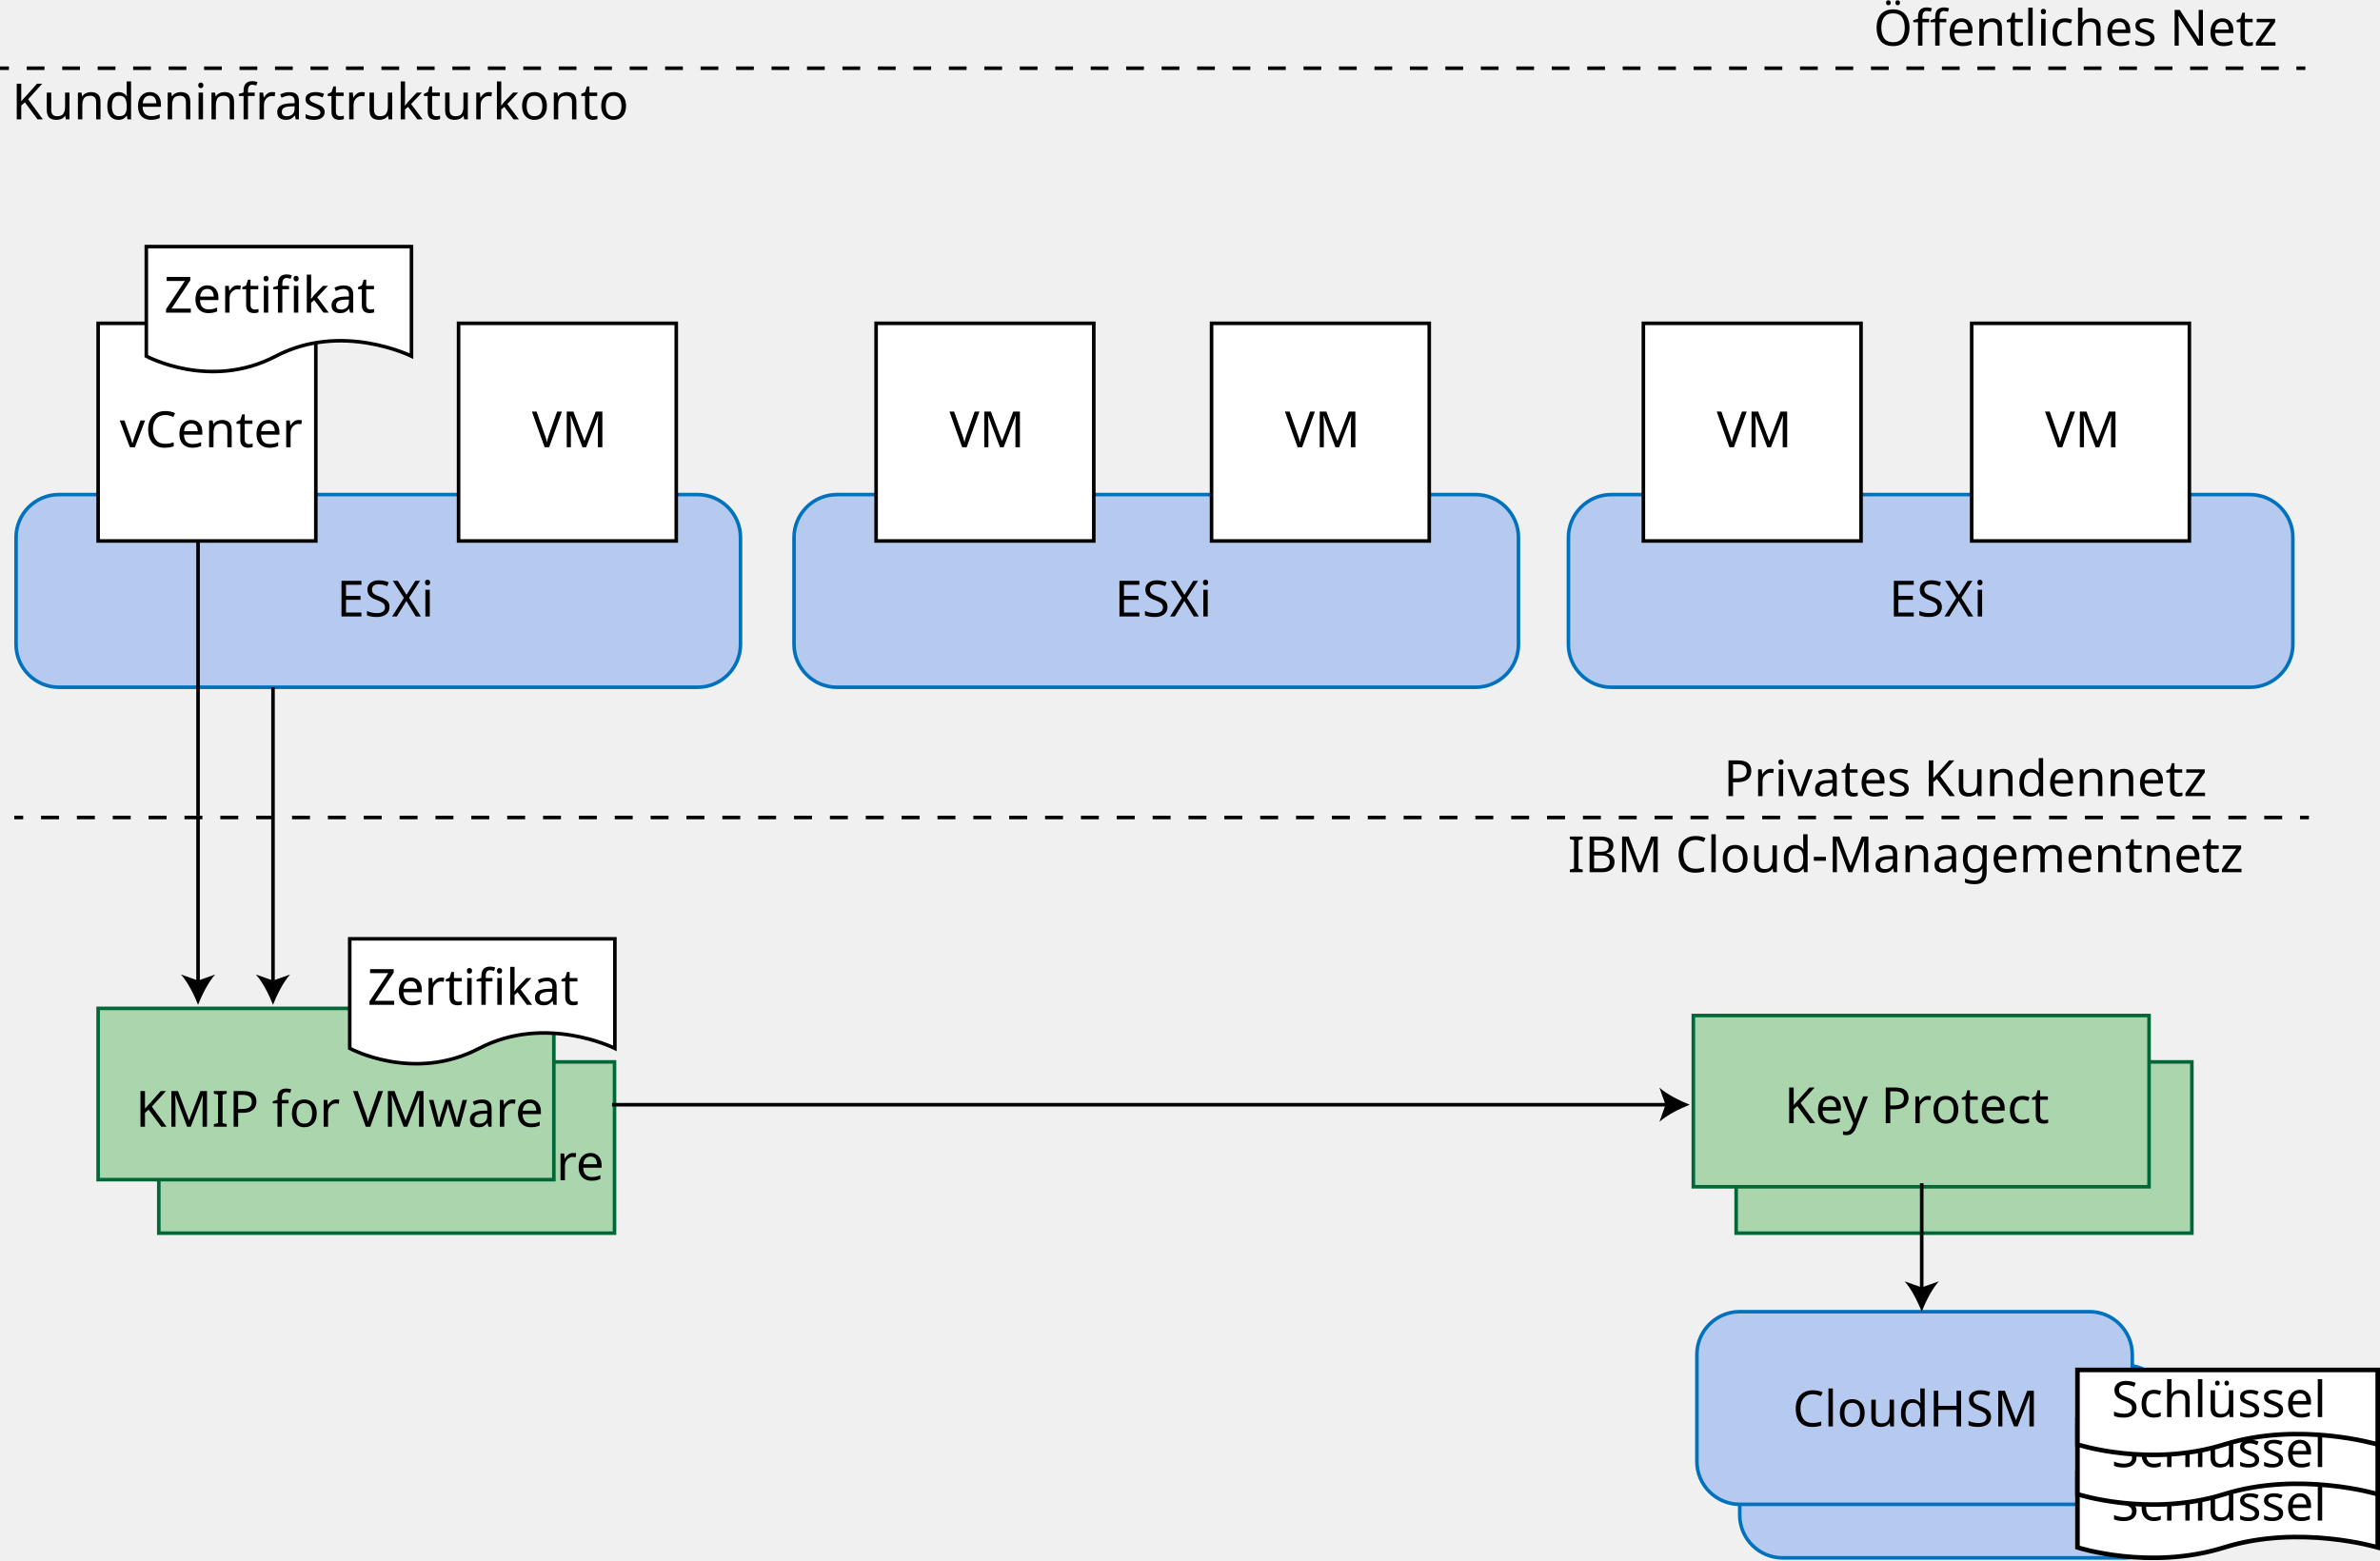
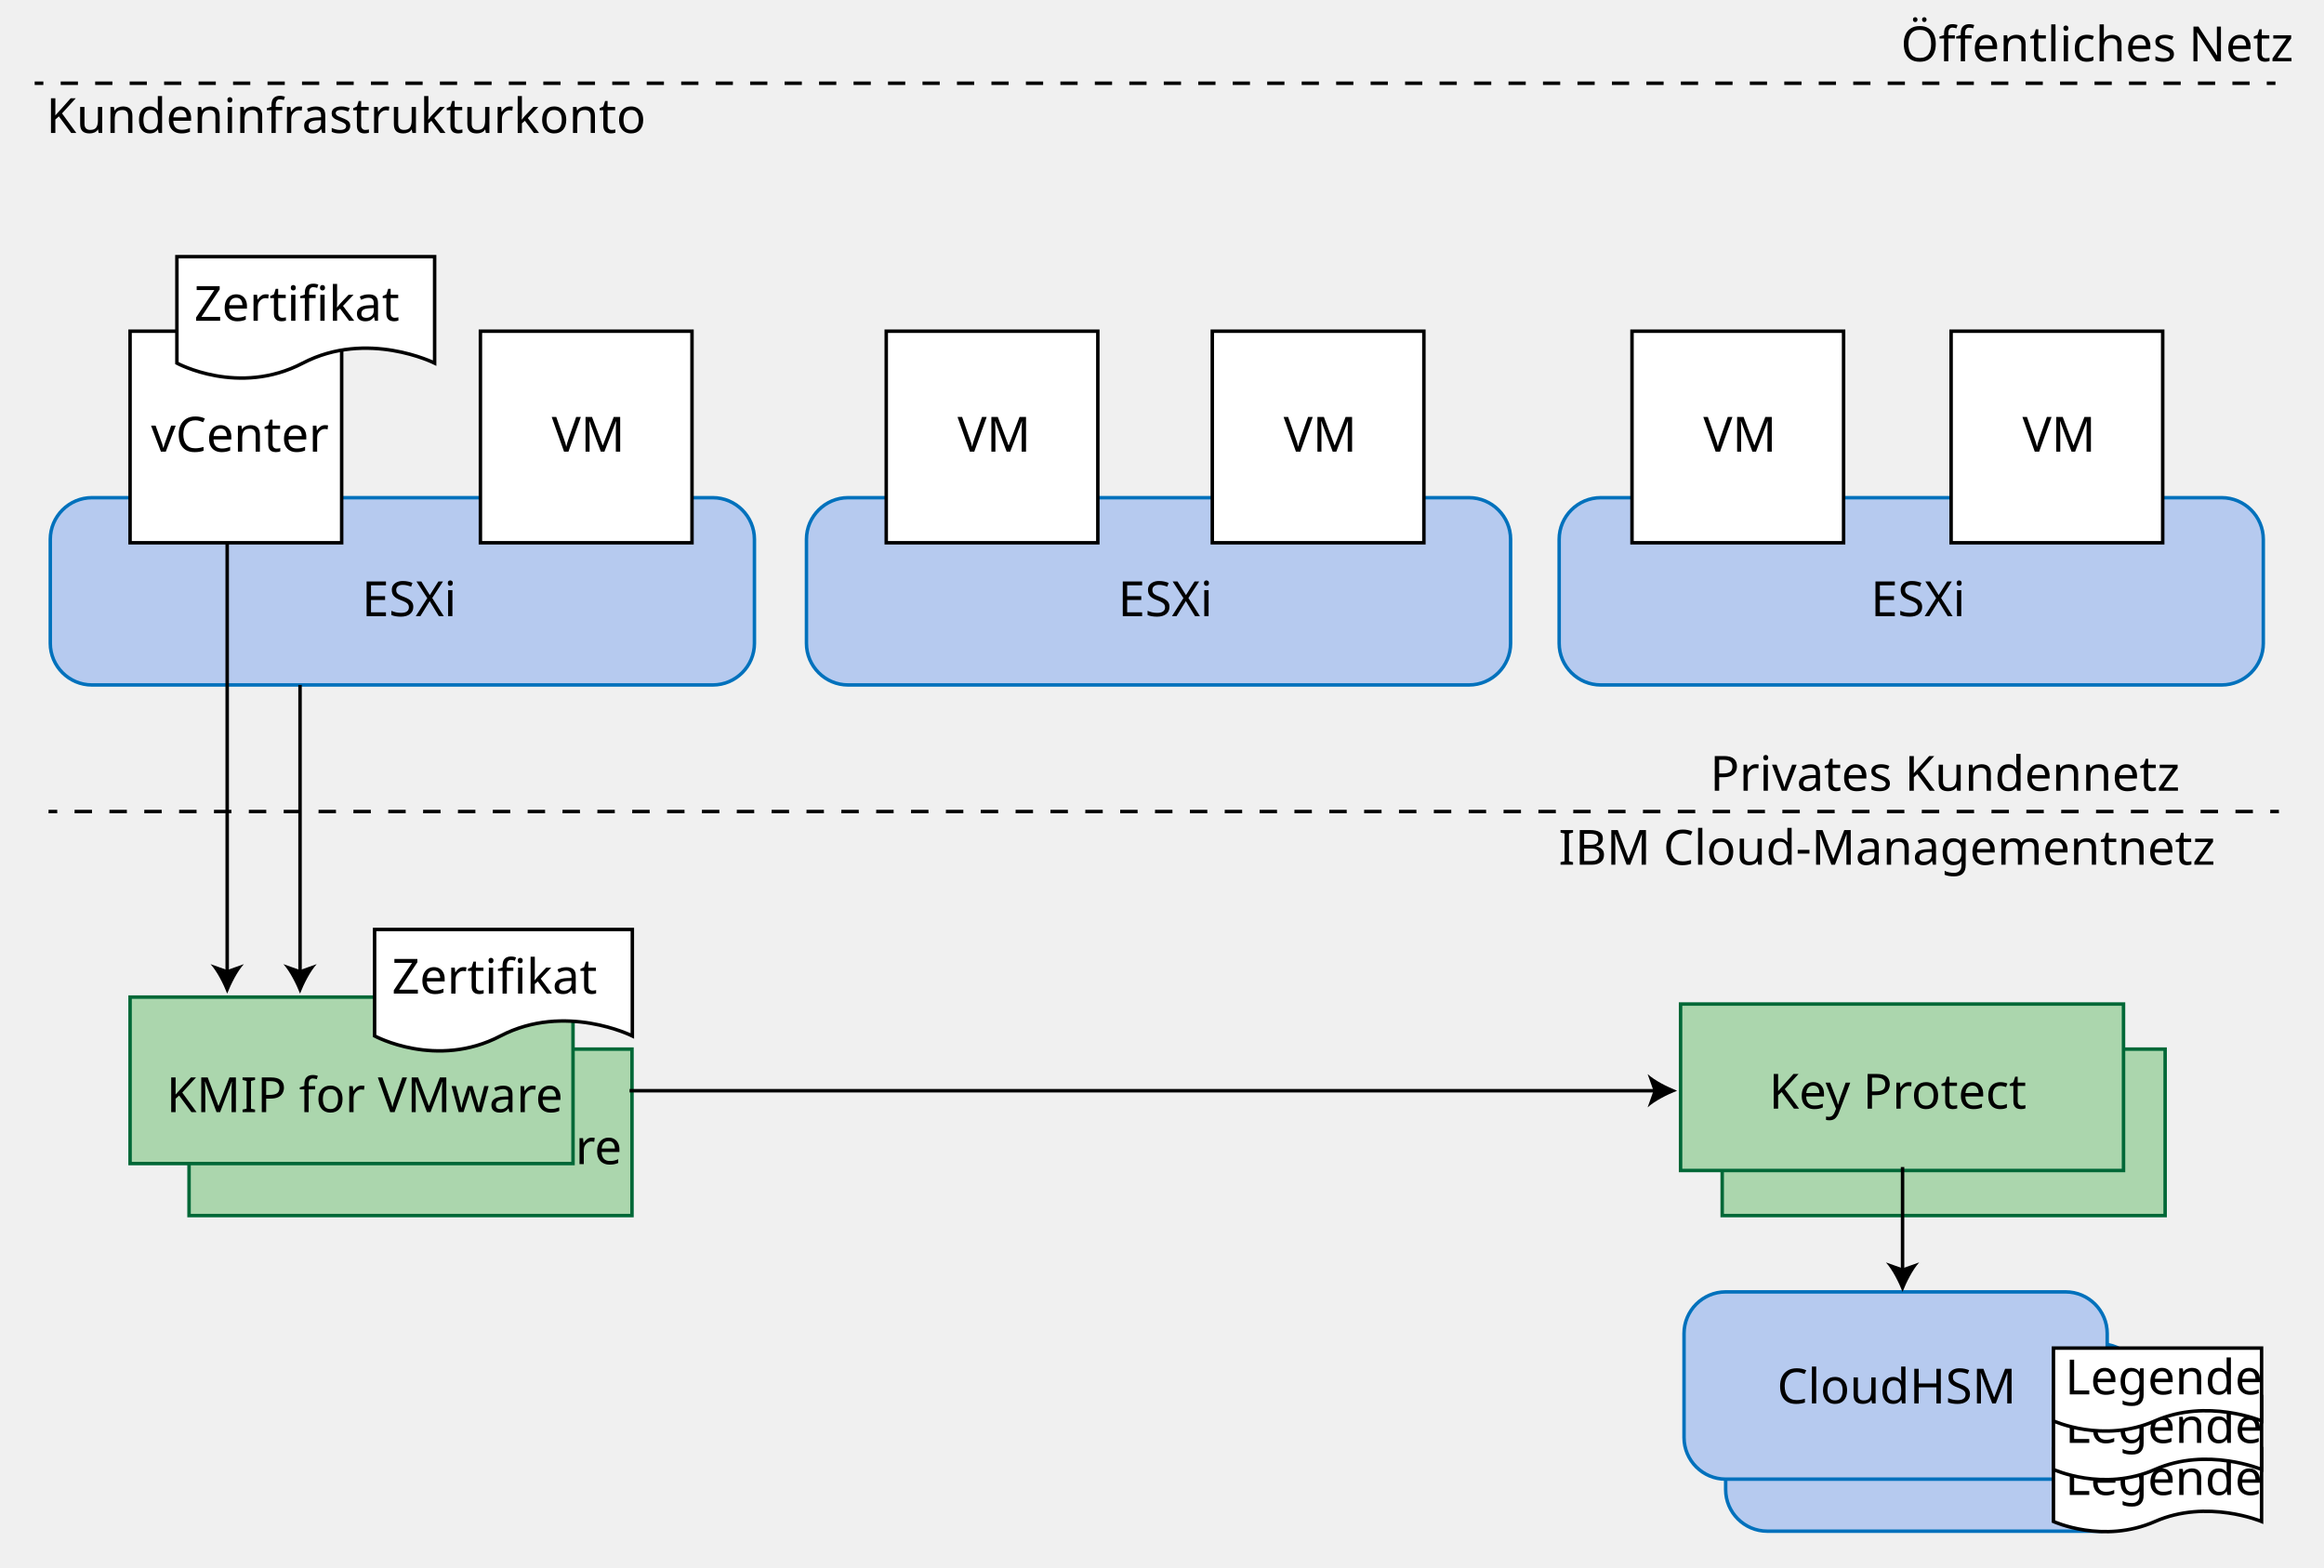
- <svg xmlns="http://www.w3.org/2000/svg" version="1.1" x="0px" y="0px" viewBox="0 0 666.918 437.252" xml:space="preserve" id="svg221" width="666.918" height="437.252">
-   <defs id="defs225">
- 	
- 
- 	
- 
- 	
- 
- 	
- 
- 	
- 	
- 
- 	
- 
- 		
- 		
- 	
- 			
- 			
- 			
- 		
- 				
- 				
- 
- 			
- 				
- 				
- 
- 			
- 				
- 				
- 
- 			</defs>
-   <style type="text/css" id="style2">
+ <svg xmlns="http://www.w3.org/2000/svg" version="1.1" x="0px" y="0px" viewBox="0 0 670 452" style="enable-background:new 0 0 670 452;" xml:space="preserve">
+   <style type="text/css">
	.st0{fill:#B6CAEF;stroke:#0071BC;stroke-miterlimit:10;}
	.st1{font-family:'IBMPlexSans';}
	.st2{font-size:14px;}
	.st3{fill:#FFFFFF;}
	.st4{fill:#FFFFFF;stroke:#000000;stroke-miterlimit:10;}
	.st5{fill:#ABD6AD;stroke:#006837;stroke-miterlimit:10;}
	.st6{fill:none;stroke:#000000;stroke-miterlimit:10;}
	.st7{fill:none;stroke:#000000;stroke-miterlimit:10;stroke-dasharray:4.969,4.969;}
	.st8{fill:none;stroke:#000000;stroke-miterlimit:10;stroke-dasharray:5.024,5.024;}
</style>
-   <g id="vCenter_VM_ESXi" transform="translate(-10,-4.883297)">
+   <g id="Layer_1">
    <g id="ESXi_1">
-       <path class="st0" d="m 205.5,197.5 h -179 c -6.6,0 -12,-5.4 -12,-12 v -30 c 0,-6.6 5.4,-12 12,-12 h 179 c 6.6,0 12,5.4 12,12 v 30 c 0,6.6 -5.4,12 -12,12 z" id="path4" style="fill:#b6caef;stroke:#0071bc;stroke-miterlimit:10" />
-       <text transform="translate(104.3335,177.6665)" class="st1 st2" id="text6" style="font-size:14px;font-family:IBMPlexSans">
-         <tspan id="tspan7" x="0" y="0">ESXi</tspan>
-       </text>
+       <path class="st0" d="M205.5,197.5h-179c-6.6,0-12-5.4-12-12v-30c0-6.6,5.4-12,12-12h179c6.6,0,12,5.4,12,12v30    C217.5,192.1,212.1,197.5,205.5,197.5z" />
+       <text transform="matrix(1 0 0 1 104.3335 177.6665)" class="st1 st2">ESXi</text>
    </g>
    <g id="ESXi_1_1_">
-       <path class="st0" d="m 423.5,197.5 h -179 c -6.6,0 -12,-5.4 -12,-12 v -30 c 0,-6.6 5.4,-12 12,-12 h 179 c 6.6,0 12,5.4 12,12 v 30 c 0,6.6 -5.4,12 -12,12 z" id="path9" style="fill:#b6caef;stroke:#0071bc;stroke-miterlimit:10" />
-       <text transform="translate(322.3335,177.6665)" class="st1 st2" id="text11" style="font-size:14px;font-family:IBMPlexSans">
-         <tspan id="tspan12" x="0" y="0">ESXi</tspan>
-       </text>
+       <path class="st0" d="M423.5,197.5h-179c-6.6,0-12-5.4-12-12v-30c0-6.6,5.4-12,12-12h179c6.6,0,12,5.4,12,12v30    C435.5,192.1,430.1,197.5,423.5,197.5z" />
+       <text transform="matrix(1 0 0 1 322.3335 177.6665)" class="st1 st2">ESXi</text>
    </g>
    <g id="ESXi_1_2_">
-       <path class="st0" d="m 640.5,197.5 h -179 c -6.6,0 -12,-5.4 -12,-12 v -30 c 0,-6.6 5.4,-12 12,-12 h 179 c 6.6,0 12,5.4 12,12 v 30 c 0,6.6 -5.4,12 -12,12 z" id="path14" style="fill:#b6caef;stroke:#0071bc;stroke-miterlimit:10" />
-       <text transform="translate(539.3335,177.6665)" class="st1 st2" id="text16" style="font-size:14px;font-family:IBMPlexSans">
-         <tspan id="tspan17" x="0" y="0">ESXi</tspan>
-       </text>
+       <path class="st0" d="M640.5,197.5h-179c-6.6,0-12-5.4-12-12v-30c0-6.6,5.4-12,12-12h179c6.6,0,12,5.4,12,12v30    C652.5,192.1,647.1,197.5,640.5,197.5z" />
+       <text transform="matrix(1 0 0 1 539.3335 177.6665)" class="st1 st2">ESXi</text>
    </g>
    <g id="vCenter">
-       <g id="g23">
-         <rect x="37.5" y="95.5" class="st3" width="61" height="61" id="rect19" style="fill:#ffffff" />
-         <path d="m 98,96 v 60 H 38 V 96 h 60 m 1,-1 H 37 v 62 h 62 z" id="path21" />
+       <g>
+         <rect x="37.5" y="95.5" class="st3" width="61" height="61" />
+         <path d="M98,96v60H38V96H98 M99,95H37v62h62V95L99,95z" />
      </g>
-       <text transform="translate(43.5493,130.228)" class="st1 st2" id="text25" style="font-size:14px;font-family:IBMPlexSans">
-         <tspan id="tspan24" x="0" y="0">vCenter</tspan>
-       </text>
+       <text transform="matrix(1 0 0 1 43.5493 130.228)" class="st1 st2">vCenter</text>
    </g>
    <g id="VM1">
-       <g id="g32">
-         <rect x="138.5" y="95.5" class="st3" width="61" height="61" id="rect28" style="fill:#ffffff" />
-         <path d="m 199,96 v 60 H 139 V 96 h 60 m 1,-1 h -62 v 62 h 62 z" id="path30" />
+       <g>
+         <rect x="138.5" y="95.5" class="st3" width="61" height="61" />
+         <path d="M199,96v60h-60V96H199 M200,95h-62v62h62V95L200,95z" />
      </g>
-       <text transform="translate(159.053,130.228)" class="st1 st2" id="text34" style="font-size:14px;font-family:IBMPlexSans">
-         <tspan id="tspan31" x="0" y="0">VM</tspan>
-       </text>
+       <text transform="matrix(1 0 0 1 159.053 130.228)" class="st1 st2">VM</text>
    </g>
    <g id="VM2">
-       <g id="g41">
-         <rect x="255.5" y="95.5" class="st3" width="61" height="61" id="rect37" style="fill:#ffffff" />
-         <path d="m 316,96 v 60 H 256 V 96 h 60 m 1,-1 h -62 v 62 h 62 z" id="path39" />
+       <g>
+         <rect x="255.5" y="95.5" class="st3" width="61" height="61" />
+         <path d="M316,96v60h-60V96H316 M317,95h-62v62h62V95L317,95z" />
      </g>
-       <text transform="translate(276.053,130.228)" class="st1 st2" id="text43" style="font-size:14px;font-family:IBMPlexSans">
-         <tspan id="tspan38" x="0" y="0">VM</tspan>
-       </text>
+       <text transform="matrix(1 0 0 1 276.053 130.228)" class="st1 st2">VM</text>
    </g>
    <g id="VM3">
-       <g id="g50">
-         <rect x="349.5" y="95.5" class="st3" width="61" height="61" id="rect46" style="fill:#ffffff" />
-         <path d="m 410,96 v 60 H 350 V 96 h 60 m 1,-1 h -62 v 62 h 62 z" id="path48" />
+       <g>
+         <rect x="349.5" y="95.5" class="st3" width="61" height="61" />
+         <path d="M410,96v60h-60V96H410 M411,95h-62v62h62V95L411,95z" />
      </g>
-       <text transform="translate(370.053,130.228)" class="st1 st2" id="text52" style="font-size:14px;font-family:IBMPlexSans">
-         <tspan id="tspan45" x="0" y="0">VM</tspan>
-       </text>
+       <text transform="matrix(1 0 0 1 370.053 130.228)" class="st1 st2">VM</text>
    </g>
    <g id="VM4">
-       <g id="g59">
-         <rect x="470.5" y="95.5" class="st3" width="61" height="61" id="rect55" style="fill:#ffffff" />
-         <path d="m 531,96 v 60 H 471 V 96 h 60 m 1,-1 h -62 v 62 h 62 z" id="path57" />
+       <g>
+         <rect x="470.5" y="95.5" class="st3" width="61" height="61" />
+         <path d="M531,96v60h-60V96H531 M532,95h-62v62h62V95L532,95z" />
      </g>
-       <text transform="translate(491.053,130.228)" class="st1 st2" id="text61" style="font-size:14px;font-family:IBMPlexSans">
-         <tspan id="tspan52" x="0" y="0">VM</tspan>
-       </text>
+       <text transform="matrix(1 0 0 1 491.053 130.228)" class="st1 st2">VM</text>
    </g>
    <g id="VM5">
-       <g id="g68">
-         <rect x="562.5" y="95.5" class="st3" width="61" height="61" id="rect64" style="fill:#ffffff" />
-         <path d="m 623,96 v 60 H 563 V 96 h 60 m 1,-1 h -62 v 62 h 62 z" id="path66" />
+       <g>
+         <rect x="562.5" y="95.5" class="st3" width="61" height="61" />
+         <path d="M623,96v60h-60V96H623 M624,95h-62v62h62V95L624,95z" />
      </g>
-       <text transform="translate(583.053,130.228)" class="st1 st2" id="text70" style="font-size:14px;font-family:IBMPlexSans">
-         <tspan id="tspan59" x="0" y="0">VM</tspan>
-       </text>
+       <text transform="matrix(1 0 0 1 583.053 130.228)" class="st1 st2">VM</text>
    </g>
    <g id="certificate_top">
-       <path class="st4" d="m 51,74 v 30.7 c 0,0 17.8,9.7 36.3,0 18.5,-9.7 38,0 38,0 V 74 Z" id="path73" style="fill:#ffffff;stroke:#000000;stroke-miterlimit:10" />
-       <text transform="translate(56,92.5)" class="st1 st2" id="text75" style="font-size:14px;font-family:IBMPlexSans">
-         <tspan id="tspan64" x="0" y="0">Zertifikat</tspan>
-       </text>
+       <path class="st4" d="M51,74v30.7c0,0,17.8,9.7,36.3,0c18.6-9.7,38,0,38,0V74H51z" />
+       <text transform="matrix(1 0 0 1 56 92.5)" class="st1 st2">Zertifikat</text>
    </g>
  </g>
-   <g id="KMIP" transform="translate(-10,-4.883297)">
-     <g id="g98">
-       <g id="g91">
-         <g id="g83">
-           <rect x="54.5" y="302.5" class="st5" width="127.7" height="48" id="rect79" style="fill:#abd6ad;stroke:#006837;stroke-miterlimit:10" />
-           <text transform="translate(65,335.667)" class="st1 st2" id="text81" style="font-size:14px;font-family:IBMPlexSans">
-             <tspan id="tspan70" x="0" y="0">KMIP for VMware</tspan>
-           </text>
+   <g id="cloudHSM">
+ </g>
+   <g id="KMIP">
+     <g>
+       <g>
+         <g>
+           <rect x="54.5" y="302.5" class="st5" width="127.7" height="48" />
+           <text transform="matrix(1 0 0 1 65 335.667)" class="st1 st2">KMIP for VMware</text>
        </g>
-         <g id="g89">
-           <rect x="37.5" y="287.5" class="st5" width="127.7" height="48" id="rect85" style="fill:#abd6ad;stroke:#006837;stroke-miterlimit:10" />
-           <text transform="translate(48,320.667)" class="st1 st2" id="text87" style="font-size:14px;font-family:IBMPlexSans">
-             <tspan id="tspan75" x="0" y="0">KMIP for VMware</tspan>
-           </text>
+         <g>
+           <rect x="37.5" y="287.5" class="st5" width="127.7" height="48" />
+           <text transform="matrix(1 0 0 1 48 320.667)" class="st1 st2">KMIP for VMware</text>
        </g>
      </g>
      <g id="certificate_top_1_">
-         <path class="st4" d="m 108,268 v 30.7 c 0,0 17.8,9.7 36.3,0 18.6,-9.7 38,0 38,0 V 268 Z" id="path93" style="fill:#ffffff;stroke:#000000;stroke-miterlimit:10" />
-         <text transform="translate(113,286.5)" class="st1 st2" id="text95" style="font-size:14px;font-family:IBMPlexSans">
-           <tspan id="tspan81" x="0" y="0">Zertifikat</tspan>
-         </text>
+         <path class="st4" d="M108,268v30.7c0,0,17.8,9.7,36.3,0c18.6-9.7,38,0,38,0V268H108z" />
+         <text transform="matrix(1 0 0 1 113 286.5)" class="st1 st2">Zertifikat</text>
      </g>
    </g>
  </g>
-   <g id="Key_protect" transform="translate(-10,-4.883297)">
-     <g id="g113">
-       <g id="g105">
-         <rect x="496.5" y="302.5" class="st5" width="127.7" height="48" id="rect101" style="fill:#abd6ad;stroke:#006837;stroke-miterlimit:10" />
-         <text transform="translate(522,332.667)" class="st1 st2" id="text103" style="font-size:14px;font-family:IBMPlexSans">
-           <tspan id="tspan88" x="0" y="0">Key Protect</tspan>
-         </text>
+   <g id="Key_protect">
+     <g>
+       <g>
+         <rect x="496.5" y="302.5" class="st5" width="127.7" height="48" />
+         <text transform="matrix(1 0 0 1 522 332.667)" class="st1 st2">Key Protect</text>
      </g>
-       <g id="g111">
-         <rect x="484.5" y="289.5" class="st5" width="127.7" height="48" id="rect107" style="fill:#abd6ad;stroke:#006837;stroke-miterlimit:10" />
-         <text transform="translate(510,319.667)" class="st1 st2" id="text109" style="font-size:14px;font-family:IBMPlexSans">
-           <tspan id="tspan93" x="0" y="0">Key Protect</tspan>
-         </text>
+       <g>
+         <rect x="484.5" y="289.5" class="st5" width="127.7" height="48" />
+         <text transform="matrix(1 0 0 1 510 319.667)" class="st1 st2">Key Protect</text>
      </g>
    </g>
  </g>
-   <g id="g308" transform="translate(-10,-4.883297)">
-     <g id="g128">
-       <g id="g120">
-         <path style="fill:#b6caef;stroke:#0071bc;stroke-miterlimit:10" id="path116" d="m 605.5,441.5 h -96 c -6.6,0 -12,-5.4 -12,-12 v -30 c 0,-6.6 5.4,-12 12,-12 h 96 c 6.6,0 12,5.4 12,12 v 30 c 0,6.6 -5.4,12 -12,12 z" class="st0" />
-         <text style="font-size:14px;font-family:IBMPlexSans" id="text118" class="st1 st2" transform="translate(530.333,419.667)">
-           <tspan y="0" x="0" id="tspan100">CloudHSM</tspan>
-         </text>
+   <g id="key">
+     <g>
+       <g>
+         <g>
+           <path class="st0" d="M605.5,441.5h-96c-6.6,0-12-5.4-12-12v-30c0-6.6,5.4-12,12-12h96c6.6,0,12,5.4,12,12v30      C617.5,436.1,612.1,441.5,605.5,441.5z" />
+           <text transform="matrix(1 0 0 1 530.333 419.667)" class="st1 st2">CloudHSM</text>
+         </g>
+         <g>
+           <path class="st0" d="M595.5,426.5h-98c-6.6,0-12-5.4-12-12v-30c0-6.6,5.4-12,12-12h98c6.6,0,12,5.4,12,12v30      C607.5,421.1,602.1,426.5,595.5,426.5z" />
+           <text transform="matrix(1 0 0 1 512.333 404.667)" class="st1 st2">CloudHSM</text>
+         </g>
      </g>
-       <g id="g126">
-         <path style="fill:#b6caef;stroke:#0071bc;stroke-miterlimit:10" id="path122" d="m 595.5,426.5 h -98 c -6.6,0 -12,-5.4 -12,-12 v -30 c 0,-6.6 5.4,-12 12,-12 h 98 c 6.6,0 12,5.4 12,12 v 30 c 0,6.6 -5.4,12 -12,12 z" class="st0" />
-         <text style="font-size:14px;font-family:IBMPlexSans" id="text124" class="st1 st2" transform="translate(512.333,404.667)">
-           <tspan y="0" x="0" id="tspan105">CloudHSM</tspan>
-         </text>
-       </g>
-     </g>
-     <g id="g284">
-       <g id="g270">
-         <path style="fill:#ffffff;stroke:#000000;stroke-width:1.282;stroke-miterlimit:10" id="path130" d="m 592.141,417.687 v 20.888 c 0,0 20.166,6.565 41.159,0 20.993,-6.565 42.977,0 42.977,0 V 417.687 Z" class="st4" />
-         <text y="431.046" x="601.667" style="font-size:14px;font-family:IBMPlexSans" id="text132" class="st1 st2">
-           <tspan y="431.046" x="601.667" id="tspan111">Schlüssel</tspan>
-         </text>
-       </g>
-       <g id="g265">
-         <path style="fill:#ffffff;stroke:#000000;stroke-width:1.282;stroke-miterlimit:10" id="path136" d="m 592.141,402.766 v 20.888 c 0,0 20.166,6.565 41.159,0 20.993,-6.565 42.977,0 42.977,0 v -20.888 z" class="st4" />
-         <text y="416.046" x="601.667" style="font-size:14px;font-family:IBMPlexSans" id="text138" class="st1 st2">
-           <tspan y="416.046" x="601.667" id="tspan116">Schlüssel</tspan>
-         </text>
-       </g>
-       <g id="g260">
-         <path style="fill:#ffffff;stroke:#000000;stroke-width:1.282;stroke-miterlimit:10" id="path142" d="m 592.141,388.841 v 20.888 c 0,0 20.166,6.565 41.159,0 20.993,-6.565 42.977,0 42.977,0 v -20.888 z" class="st4" />
-         <text y="402.046" x="601.667" style="font-size:14px;font-family:IBMPlexSans" id="text144" class="st1 st2">
-           <tspan y="402.046" x="601.667" id="tspan121">Schlüssel</tspan>
-         </text>
+       <g>
+         <g>
+           <path class="st4" d="M592,417.7v21c0,0,14.3,6.6,29.3,0c15-6.6,30.7,0,30.7,0v-21H592z" />
+           <text transform="matrix(1 0 0 1 595.3433 431.0458)" class="st1 st2">Legende</text>
+         </g>
+         <g>
+           <path class="st4" d="M592,402.7v21c0,0,14.3,6.6,29.3,0c15-6.6,30.7,0,30.7,0v-21H592z" />
+           <text transform="matrix(1 0 0 1 595.3433 416.0458)" class="st1 st2">Legende</text>
+         </g>
+         <g>
+           <path class="st4" d="M592,388.7v21c0,0,14.3,6.6,29.3,0c15-6.6,30.7,0,30.7,0v-21H592z" />
+           <text transform="matrix(1 0 0 1 595.3439 402.0458)" class="st1 st2">Legende</text>
+         </g>
      </g>
    </g>
  </g>
-   <text style="font-size:14px;font-family:IBMPlexSans" id="text153" class="st1 st2" x="3.333" y="33.45">
-     <tspan y="33.45" x="3.333" id="tspan128">Kundeninfrastrukturkonto</tspan>
-   </text>
-   <text style="font-size:14px;font-family:IBMPlexSans" id="text155" class="st1 st2" x="525" y="12.783">
-     <tspan y="12.783" x="525" id="tspan131">Öffentliches Netz</tspan>
-   </text>
-   <text style="font-size:14px;font-family:IBMPlexSans" id="text157" class="st1 st2" x="483" y="223.117">
-     <tspan y="223.117" x="483" id="tspan134">Privates Kundennetz</tspan>
-   </text>
-   <text style="font-size:14px;font-family:IBMPlexSans" id="text159" class="st1 st2" x="439.333" y="244.45">
-     <tspan y="244.45" x="439.333" id="tspan137">IBM Cloud-Managementnetz</tspan>
-   </text>
-   <g id="top_dash_line" transform="translate(-10,-4.883297)">
-     <g id="g167">
-       <line style="fill:none;stroke:#000000;stroke-miterlimit:10" id="line161" y2="24" x2="12.5" y1="24" x1="10" class="st6" />
-       <line style="fill:none;stroke:#000000;stroke-miterlimit:10;stroke-dasharray:4.969, 4.969" id="line163" y2="24" x2="651" y1="24" x1="17.5" class="st7" />
-       <line style="fill:none;stroke:#000000;stroke-miterlimit:10" id="line165" y2="24" x2="656" y1="24" x1="653.5" class="st6" />
+   <g id="Layer_3">
+     <g>
+       <g>
+         <line class="st6" x1="10" y1="24" x2="12.5" y2="24" />
+         <line class="st7" x1="17.5" y1="24" x2="651" y2="24" />
+         <line class="st6" x1="653.5" y1="24" x2="656" y2="24" />
+       </g>
    </g>
  </g>
-   <g id="second_dash_line" transform="translate(-10,-4.883297)">
-     <g id="g176">
-       <line style="fill:none;stroke:#000000;stroke-miterlimit:10" id="line170" y2="234" x2="16.5" y1="234" x1="14" class="st6" />
-       <line style="fill:none;stroke:#000000;stroke-miterlimit:10;stroke-dasharray:5.024, 5.024" id="line172" y2="234" x2="652" y1="234" x1="21.5" class="st8" />
-       <line style="fill:none;stroke:#000000;stroke-miterlimit:10" id="line174" y2="234" x2="657" y1="234" x1="654.5" class="st6" />
+   <g id="Layer_4">
+     <text transform="matrix(1 0 0 1 13.3335 38.3335)" class="st1 st2">Kundeninfrastrukturkonto</text>
+     <text transform="matrix(1 0 0 1 548 17.6665)" class="st1 st2">Öffentliches Netz</text>
+     <text transform="matrix(1 0 0 1 493 228)" class="st1 st2">Privates Kundennetz</text>
+     <text transform="matrix(1 0 0 1 449.333 249.333)" class="st1 st2">IBM Cloud-Managementnetz</text>
+     <g>
+       <g>
+         <line class="st6" x1="14" y1="234" x2="16.5" y2="234" />
+         <line class="st8" x1="21.5" y1="234" x2="652" y2="234" />
+         <line class="st6" x1="654.5" y1="234" x2="657" y2="234" />
+       </g>
    </g>
  </g>
-   <g id="arrows" transform="translate(-10,-4.883297)">
-     <g id="g188">
-       <g id="g186">
-         <line class="st6" x1="65.5" y1="156.5" x2="65.5" y2="280.5" id="line180" style="fill:none;stroke:#000000;stroke-miterlimit:10" />
-         <g id="g184">
-           <path d="m 65.5,286.5 c -1.1,-2.8 -2.9,-6.4 -4.8,-8.5 l 4.8,1.7 4.8,-1.7 c -1.9,2.1 -3.7,5.7 -4.8,8.5 z" id="path182" />
+   <g id="arrows">
+     <g>
+       <g>
+         <line class="st6" x1="65.5" y1="156.5" x2="65.5" y2="280.5" />
+         <g>
+           <path d="M65.5,286.5c-1.1-2.8-2.9-6.4-4.8-8.5l4.8,1.7l4.8-1.7C68.4,280.1,66.6,283.7,65.5,286.5z" />
        </g>
      </g>
    </g>
-     <g id="g198">
-       <g id="g196">
-         <line class="st6" x1="86.5" y1="197.5" x2="86.5" y2="280.5" id="line190" style="fill:none;stroke:#000000;stroke-miterlimit:10" />
-         <g id="g194">
-           <path d="m 86.5,286.5 c -1.1,-2.8 -2.9,-6.4 -4.8,-8.5 l 4.8,1.7 4.8,-1.7 c -1.9,2.1 -3.7,5.7 -4.8,8.5 z" id="path192" />
+     <g>
+       <g>
+         <line class="st6" x1="86.5" y1="197.5" x2="86.5" y2="280.5" />
+         <g>
+           <path d="M86.5,286.5c-1.1-2.8-2.9-6.4-4.8-8.5l4.8,1.7l4.8-1.7C89.4,280.1,87.6,283.7,86.5,286.5z" />
        </g>
      </g>
    </g>
-     <g id="g208">
-       <g id="g206">
-         <line class="st6" x1="181.5" y1="314.5" x2="477.5" y2="314.5" id="line200" style="fill:none;stroke:#000000;stroke-miterlimit:10" />
-         <g id="g204">
-           <path d="m 483.5,314.5 c -2.8,1.1 -6.4,2.9 -8.5,4.8 l 1.7,-4.8 -1.7,-4.8 c 2.1,1.9 5.7,3.7 8.5,4.8 z" id="path202" />
+     <g>
+       <g>
+         <line class="st6" x1="181.5" y1="314.5" x2="477.5" y2="314.5" />
+         <g>
+           <path d="M483.5,314.5c-2.8,1.1-6.4,2.9-8.5,4.8l1.7-4.8l-1.7-4.8C477.1,311.6,480.7,313.4,483.5,314.5z" />
        </g>
      </g>
    </g>
-     <g id="g218">
-       <g id="g216">
-         <line class="st6" x1="548.5" y1="336.5" x2="548.5" y2="366.5" id="line210" style="fill:none;stroke:#000000;stroke-miterlimit:10" />
-         <g id="g214">
-           <path d="m 548.5,372.5 c -1.1,-2.8 -2.9,-6.4 -4.8,-8.5 l 4.8,1.7 4.8,-1.7 c -1.9,2.1 -3.7,5.7 -4.8,8.5 z" id="path212" />
+     <g>
+       <g>
+         <line class="st6" x1="548.5" y1="336.5" x2="548.5" y2="366.5" />
+         <g>
+           <path d="M548.5,372.5c-1.1-2.8-2.9-6.4-4.8-8.5l4.8,1.7l4.8-1.7C551.4,366.1,549.6,369.7,548.5,372.5z" />
        </g>
      </g>
    </g>
  </g>
</svg>
